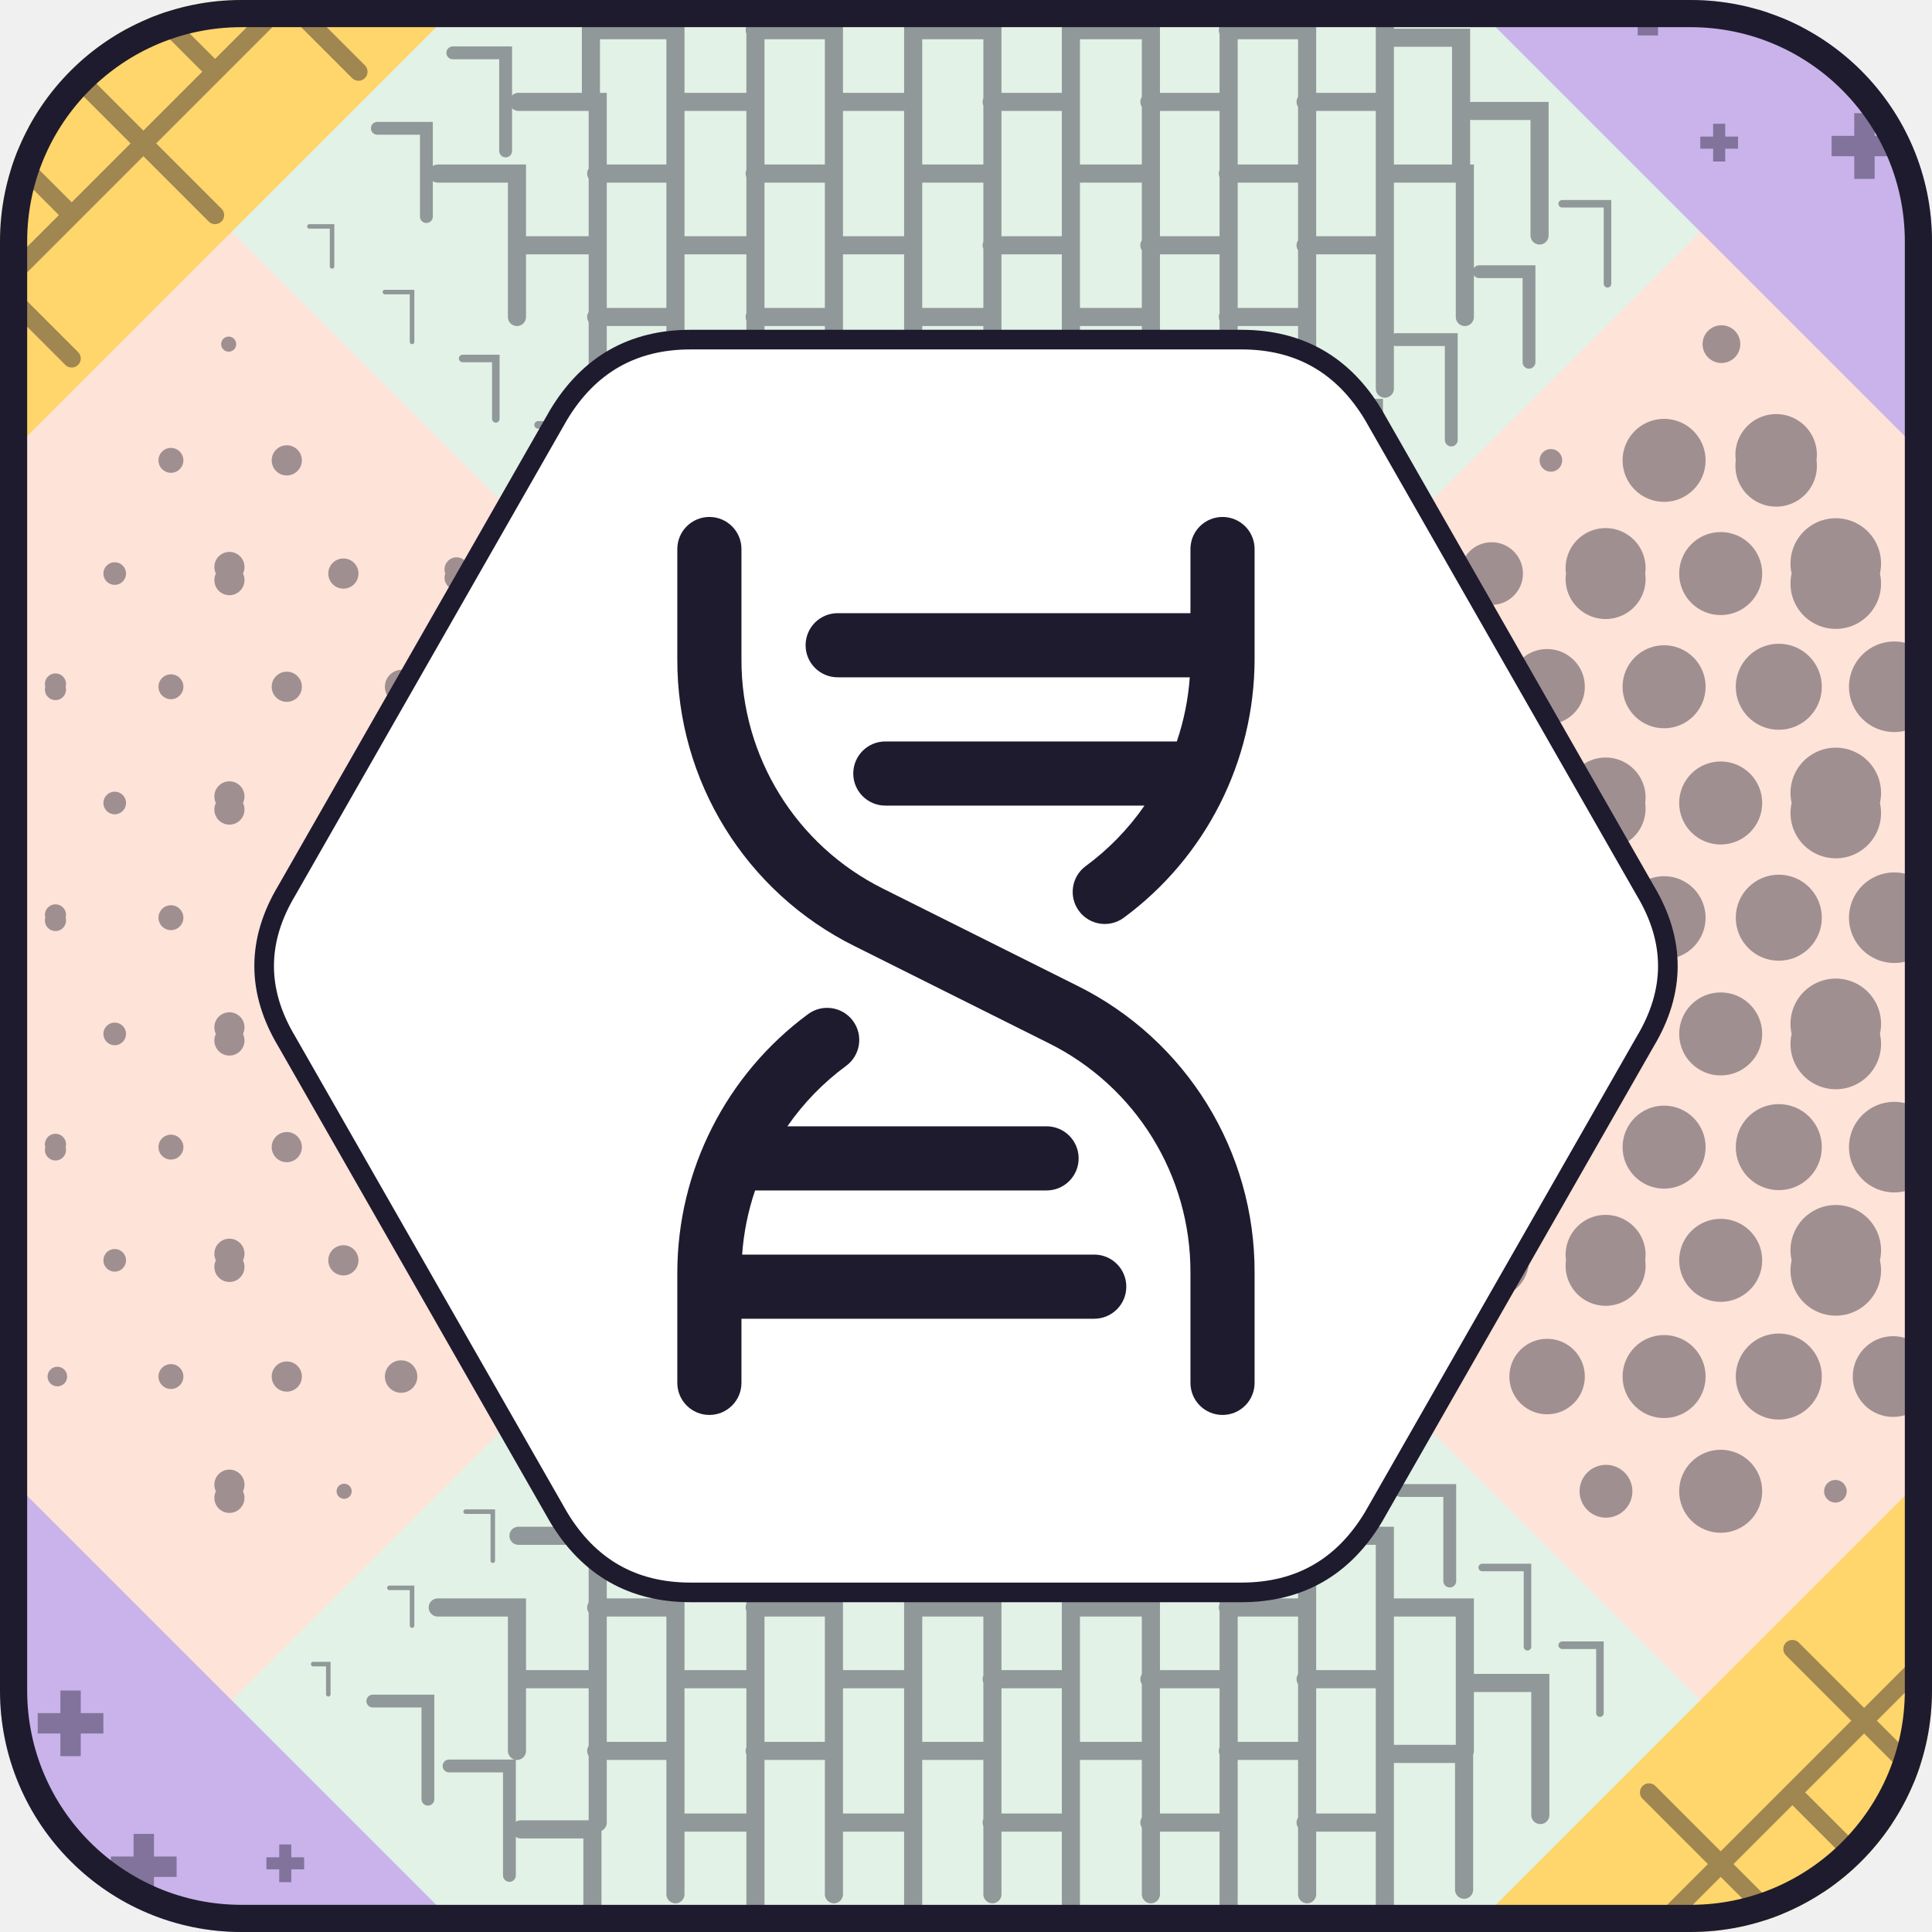
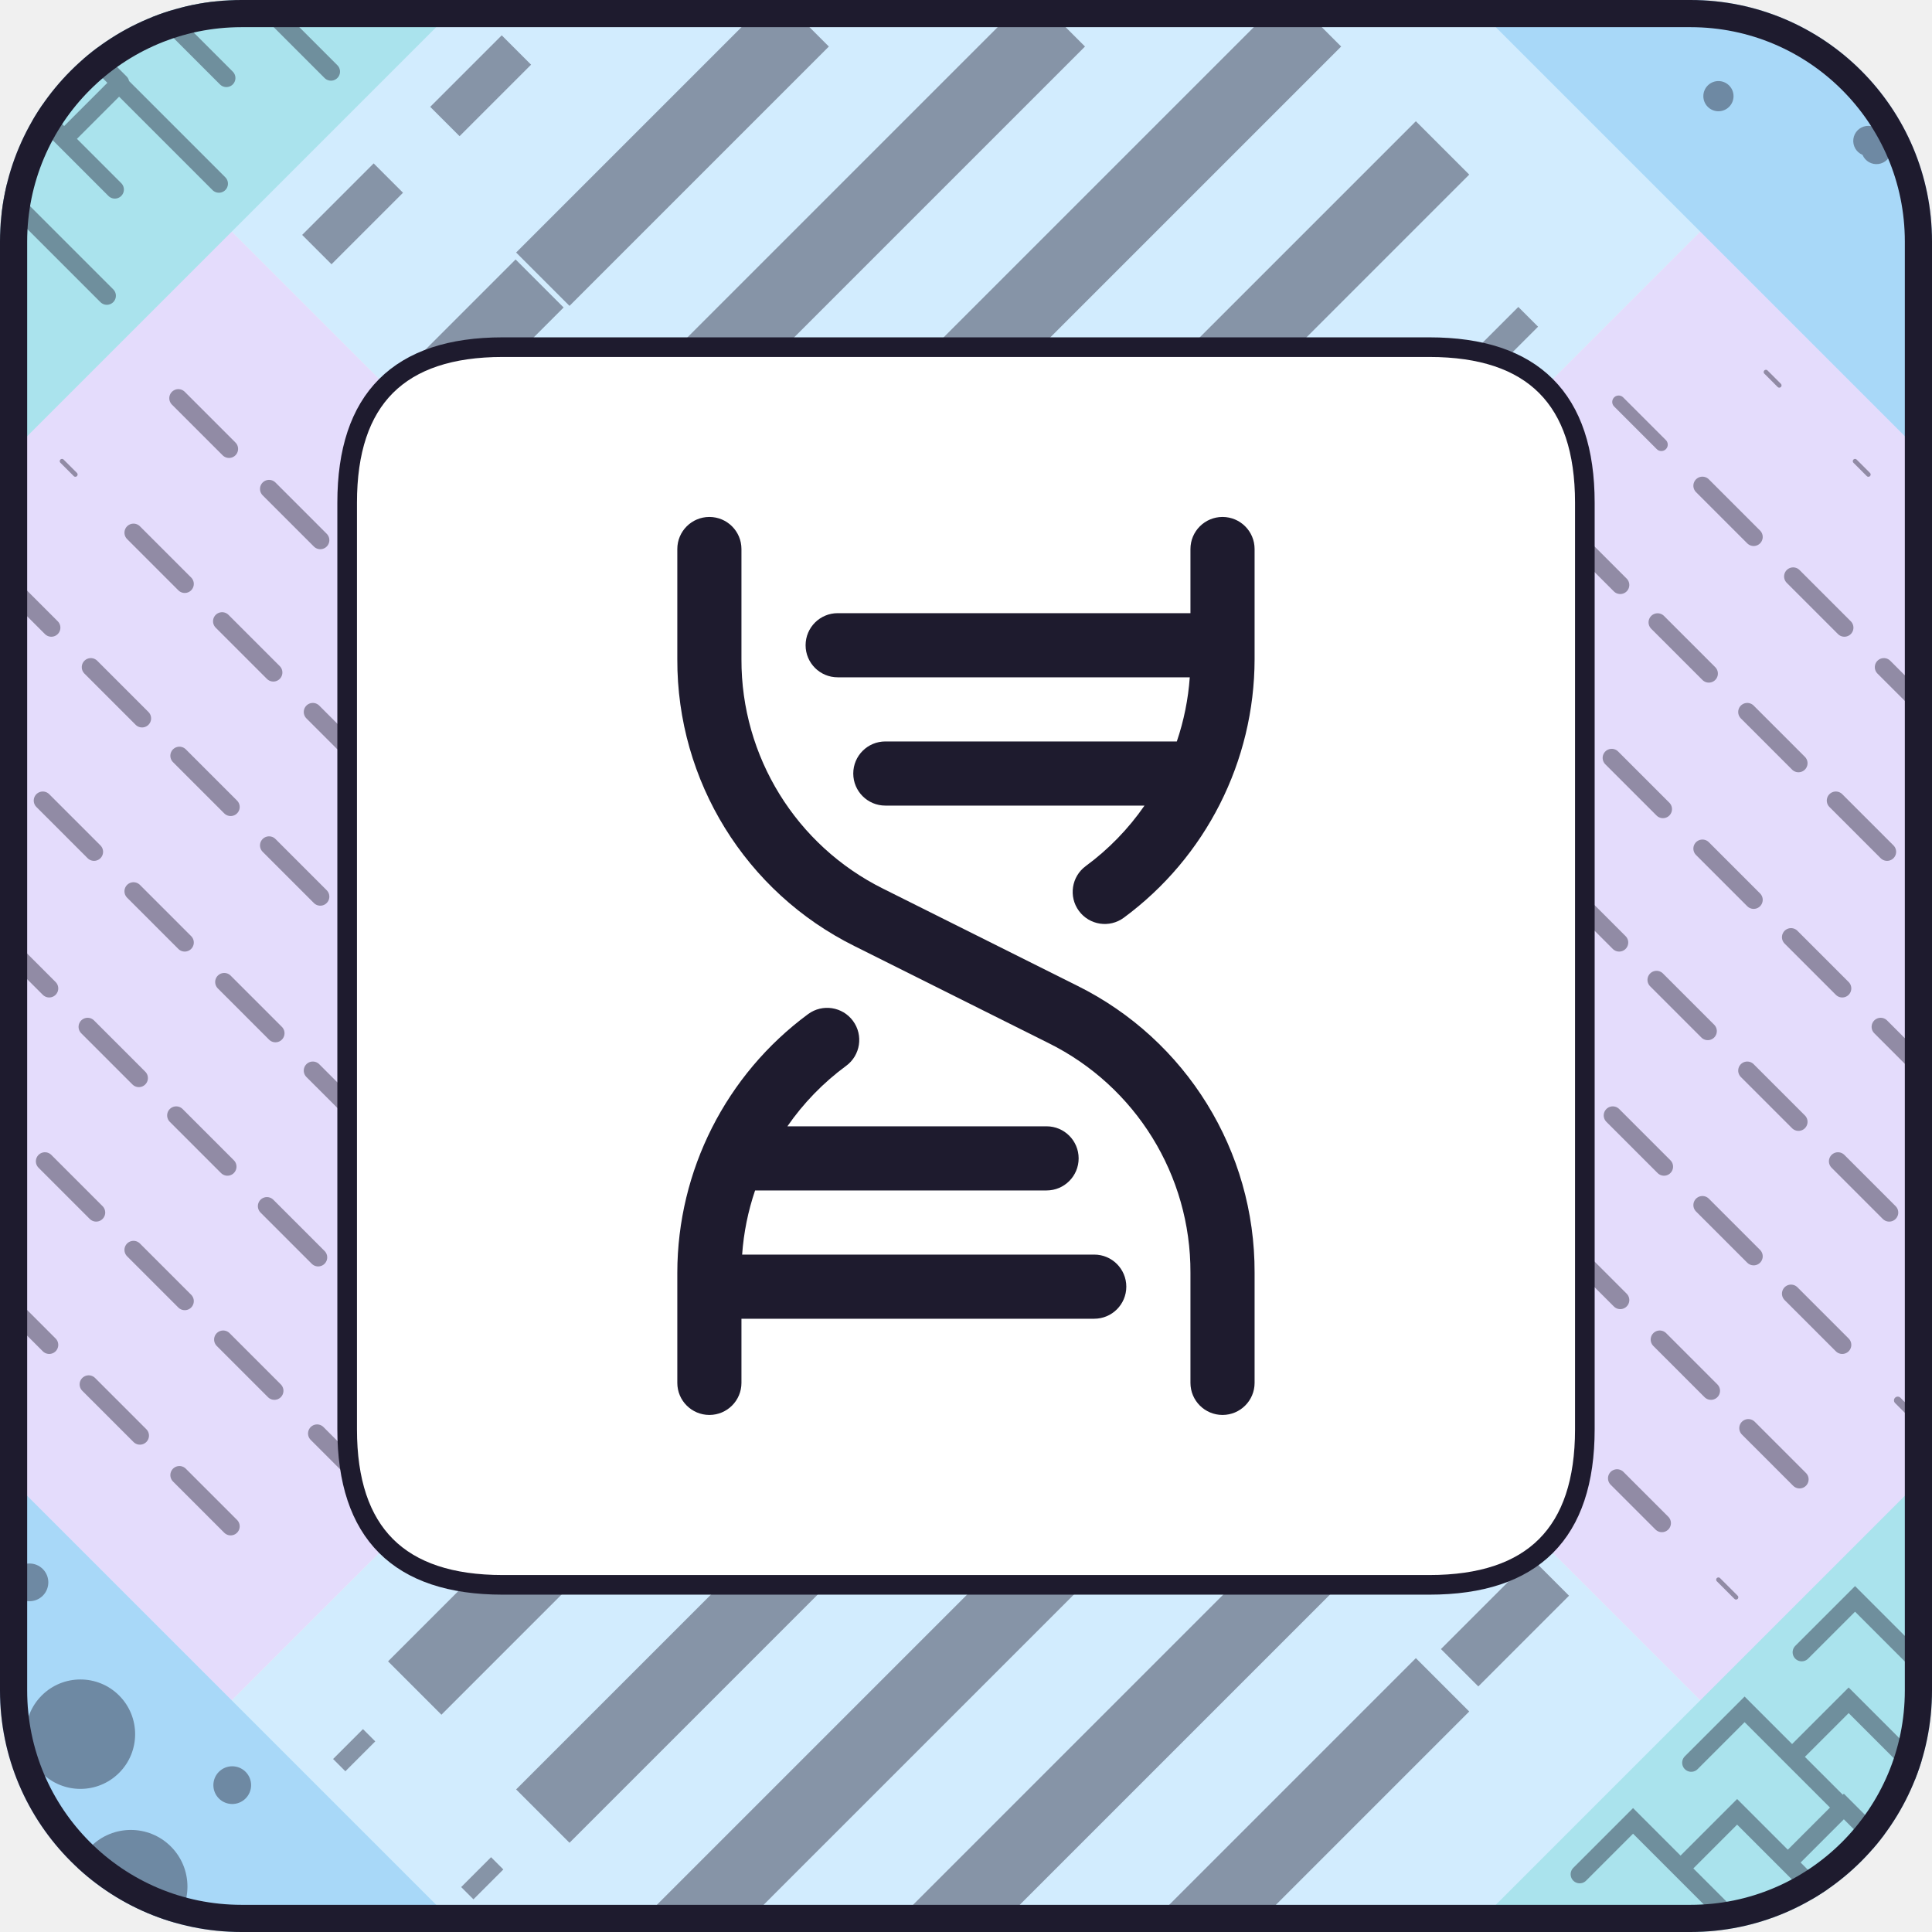
<svg xmlns="http://www.w3.org/2000/svg" viewBox="0 0 256 256" width="256" height="256" role="img">
  <defs>
    <clipPath id="tf">
      <rect width="256" height="256" rx="32.0" />
    </clipPath>
  </defs>
  <g clip-path="url(#tf)">
-     <path d="M0 0L256 0L128 128ZM256 256L0 256L128 128Z" fill="#E2F2E6" />
-     <path d="M256 0L256 256L128 128ZM0 256L0 0L128 128Z" fill="#FEE3D8" />
-     <path d="M0 0L61.4 0L0 61.4ZM256 256L194.6 256L256 194.6Z" fill="#FFD66B" />
-     <path d="M256 0L256 61.4L194.6 0ZM0 256L0 194.6L61.4 256Z" fill="#C9B3EA" />
-     <g transform="rotate(90 128 128)">
-       <path d="M14.7 61l0 -9l16.5 0M223 61.5l0 -9.6l17.5 0M5 72l0 -9.6l17.4 0M23 72.4l0 -10.5l19 0M213 72.4l0 -10.5l19 0M232.4 72l0 -10l18 0M-5.5 83l0 -10.5l19 0M13.5 83l0 -10.5l19 0M32.5 83l0 -10.5l19 0M203.5 83l0 -10.5l19 0M222.5 83l0 -10.5l19 0M241.5 83l0 -10.5l19 0M4 93.3l0 -10.5l19 0M23 93.3l0 -10.5l19 0M42 93.3l0 -10.5l19 0M194 93.3l0 -10.5l19 0M213 93.3l0 -10.5l19 0M232 93.3l0 -10.5l19 0M-5.5 103.7l0 -10.5l19 0M13.5 103.7l0 -10.5l19 0M32.5 103.7l0 -10.5l19 0M51.5 103.7l0 -10.5l19 0M184.5 103.7l0 -10.5l19 0M203.5 103.7l0 -10.5l19 0M222.5 103.7l0 -10.5l19 0M241.5 103.7l0 -10.5l19 0M4 114l0 -10.5l19 0M23 114l0 -10.5l19 0M42 114l0 -10.5l19 0M194 114l0 -10.5l19 0M213 114l0 -10.5l19 0M232 114l0 -10.5l19 0M-5.5 124.6l0 -10.5l19 0M13.5 124.6l0 -10.5l19 0M32.5 124.6l0 -10.5l19 0M51.5 124.6l0 -10.5l19 0M203.5 124.6l0 -10.5l19 0M222.5 124.6l0 -10.5l19 0M241.5 124.6l0 -10.5l19 0M4 135l0 -10.5l19 0M23 135l0 -10.5l19 0M42 135l0 -10.5l19 0M194 135l0 -10.5l19 0M213 135l0 -10.5l19 0M232 135l0 -10.5l19 0M-5.5 145.5l0 -10.5l19 0M13.5 145.5l0 -10.5l19 0M32.5 145.5l0 -10.5l19 0M51.5 145.5l0 -10.5l19 0M203.5 145.5l0 -10.5l19 0M222.5 145.5l0 -10.5l19 0M241.5 145.5l0 -10.5l19 0M4 156l0 -10.5l19 0M23 156l0 -10.5l19 0M42 156l0 -10.5l19 0M194 156l0 -10.5l19 0M213 156l0 -10.5l19 0M232 156l0 -10.5l19 0M-5.5 166.4l0 -10.5l19 0M13.5 166.4l0 -10.5l19 0M32.5 166.4l0 -10.5l19 0M51.5 166.4l0 -10.5l19 0M184.5 166.4l0 -10.5l19 0M203.5 166.4l0 -10.5l19 0M222.5 166.4l0 -10.5l19 0M241.5 166.4l0 -10.5l19 0M4 177l0 -10.5l19 0M23 177l0 -10.5l19 0M42 177l0 -10.5l19 0M194 177l0 -10.5l19 0M213 177l0 -10.5l19 0M232 177l0 -10.5l19 0M-4.4 186.7l0 -9l16.7 0M13.5 187.3l0 -10.5l19 0M32.5 187.3l0 -10.5l19 0M203.5 187.3l0 -10.5l19 0M222.5 187.3l0 -10.5l19 0M242.4 187l0 -9.5l17 0M23 198l0 -10.5l19 0M213 198l0 -10.5l19 0" fill="none" stroke="#909899" stroke-width="2.4" stroke-linecap="round" />
-       <path d="M36 60l0 -6.6l12 0M45 71l0 -7.3l13.3 0M197.5 70.4l0 -6.5l12 0M53.7 81.6l0 -8l14.6 0M187.4 81l0 -7.3l13 0M62.6 92.4l0 -8.7l16 0M177 92l0 -8l14.5 0M7 196l0 -7l13 0M234 196.5l0 -8l14.5 0M17 206l0 -6.5l11.7 0M225.4 206.6l0 -7.3l13 0" fill="none" stroke="#909899" stroke-width="1.7" stroke-linecap="round" />
-       <path d="M27 49l0 -6l10.6 0M218 49l0 -5l9 0M207.7 59.6l0 -6l10.5 0M65 174.6l0 -6l11 0M180 174l0 -5l9 0M56.3 184.7l0 -5l9.4 0M190 184.3l0 -4.3l8 0M47.5 194.7l0 -4.4l8 0" fill="none" stroke="#909899" stroke-width="1" stroke-linecap="round" />
-       <path d="M200.3 194.3l0 -3.6l6.5 0M38.7 205l0 -3.6l6.6 0M210.4 204.4l0 -3l5 0M30 215l0 -3l5.3 0M220.5 214.5l0 -2l4 0" fill="none" stroke="#909899" stroke-width="0.6" stroke-linecap="round" />
+     <path d="M0 0L256 0L128 128ZM256 256L0 256L128 128Z" fill="#D2ECFE" />
+     <path d="M256 0L256 256L128 128ZM0 256L0 0L128 128Z" fill="#E4DCFC" />
+     <path d="M0 0L61.4 0L0 61.4ZM256 256L194.6 256L256 194.6Z" fill="#AAE3ED" />
+     <path d="M256 0L256 61.4L194.6 0ZM0 256L0 194.6L61.4 256Z" fill="#A8D8F8" />
+     <g transform="rotate(45 128 128)">
+       <path d="M67 6.7l10 0l0 24.6l-10 0ZM91 6.7l10 0l0 24.6l-10 0ZM118 14.5l3.7 0l0 9l-3.7 0ZM43 30.7l10 0l0 24.6l-10 0ZM67 30.7l10 0l0 24.6l-10 0ZM91 30.7l10 0l0 24.6l-10 0ZM118 38.5l3.7 0l0 9l-3.7 0ZM19 54.7l10 0l0 24.6l-10 0ZM43 54.7l10 0l0 24.6l-10 0ZM67 54.7l10 0l0 24.6l-10 0ZM91 54.7l10 0l0 24.6l-10 0ZM-2.7 84.3l5.5 0l0 13.4l-5.5 0ZM19 78.7l10 0l0 24.6l-10 0ZM43 78.7l10 0l0 24.6l-10 0ZM67 78.7l10 0l0 24.6l-10 0ZM-2.7 108.3l5.5 0l0 13.4l-5.5 0ZM19.6 104l9 0l0 21.6l-9 0ZM43.6 104l9 0l0 21.6l-9 0ZM212.5 130.5l7 0l0 17l-7 0ZM236.5 130.5l7 0l0 17l-7 0ZM187 150.7l10 0l0 24.6l-10 0ZM211 150.7l10 0l0 24.6l-10 0ZM235 150.7l10 0l0 24.6l-10 0ZM163 174.7l10 0l0 24.6l-10 0ZM187 174.7l10 0l0 24.6l-10 0ZM211 174.7l10 0l0 24.6l-10 0ZM235 174.7l10 0l0 24.6l-10 0ZM139 198.7l10 0l0 24.6l-10 0ZM163 198.7l10 0l0 24.6l-10 0ZM187 198.7l10 0l0 24.6l-10 0ZM211 198.7l10 0l0 24.6l-10 0ZM139 222.7l10 0l0 24.6l-10 0ZM163 222.7l10 0l0 24.6l-10 0ZM187 222.7l10 0l0 24.6l-10 0ZM143 256l2.3 0l0 5.6l-2.3 0ZM167 256l2.3 0l0 5.6l-2.3 0Z" fill="#8694A7" />
    </g>
-     <path d="M29.3 45.6a1 1 0 1 0 2 0a1 1 0 1 0 -2 0M225.6 45.6a2.4 2.4 0 1 0 5 0a2.4 2.4 0 1 0 -5 0M21 61a1.6 1.6 0 1 0 3.3 0a1.6 1.6 0 1 0 -3.3 0M36 61a2 2 0 1 0 4 0a2 2 0 1 0 -4 0M204 61a1.4 1.4 0 1 0 3 0a1.4 1.4 0 1 0 -3 0M215 61a5.4 5.4 0 1 0 11 0a5.4 5.4 0 1 0 -11 0M230 61a5.4 5.4 0 1 0 10.7 0a5.4 5.4 0 1 0 -10.7 0M-1 76a1 1 0 1 0 2.4 0a1 1 0 1 0 -2.4 0M13.7 76a1.5 1.5 0 1 0 3 0a1.5 1.5 0 1 0 -3 0M28.6 76a2 2 0 1 0 3.6 0a2 2 0 1 0 -3.6 0M43.5 76a2 2 0 1 0 4 0a2 2 0 1 0 -4 0M59 76a1.6 1.6 0 1 0 3 0a1.6 1.6 0 1 0 -3 0M193.5 76a4 4 0 1 0 8.3 0a4 4 0 1 0 -8.3 0M207.5 76a5.3 5.3 0 1 0 10.5 0a5.3 5.3 0 1 0 -10.5 0M222.5 76a5.5 5.5 0 1 0 11 0a5.5 5.5 0 1 0 -11 0M237.4 76a6 6 0 1 0 11.7 0a6 6 0 1 0 -11.7 0M6 91a1.4 1.4 0 1 0 2.7 0a1.4 1.4 0 1 0 -2.7 0M21 91a1.6 1.6 0 1 0 3.3 0a1.6 1.6 0 1 0 -3.3 0M36 91a2 2 0 1 0 4 0a2 2 0 1 0 -4 0M51 91a2 2 0 1 0 4.5 0a2 2 0 1 0 -4.5 0M66 91a2.5 2.5 0 1 0 5 0a2.5 2.5 0 1 0 -5 0M185 91a5 5 0 1 0 9.7 0a5 5 0 1 0 -9.7 0M200 91a5 5 0 1 0 10 0a5 5 0 1 0 -10 0M215 91a5.4 5.4 0 1 0 11 0a5.4 5.4 0 1 0 -11 0M230 91a5.7 5.7 0 1 0 11.4 0a5.7 5.7 0 1 0 -11.4 0M245 91a6 6 0 1 0 12 0a6 6 0 1 0 -12 0M-1 106.4a1 1 0 1 0 2.4 0a1 1 0 1 0 -2.4 0M13.7 106.4a1.5 1.5 0 1 0 3 0a1.5 1.5 0 1 0 -3 0M28.6 106.4a2 2 0 1 0 3.6 0a2 2 0 1 0 -3.6 0M43.5 106.4a2 2 0 1 0 4 0a2 2 0 1 0 -4 0M58.4 106.4a2.4 2.4 0 1 0 4.7 0a2.4 2.4 0 1 0 -4.7 0M192.6 106.4a5 5 0 1 0 10 0a5 5 0 1 0 -10 0M207.5 106.4a5.3 5.3 0 1 0 10.5 0a5.3 5.3 0 1 0 -10.5 0M222.5 106.4a5.5 5.5 0 1 0 11 0a5.5 5.5 0 1 0 -11 0M237.4 106.4a6 6 0 1 0 11.7 0a6 6 0 1 0 -11.7 0M6 121.6a1.4 1.4 0 1 0 2.7 0a1.4 1.4 0 1 0 -2.7 0M21 121.6a1.6 1.6 0 1 0 3.3 0a1.6 1.6 0 1 0 -3.3 0M36 121.6a2 2 0 1 0 4 0a2 2 0 1 0 -4 0M51 121.6a2 2 0 1 0 4.5 0a2 2 0 1 0 -4.5 0M200 121.6a5 5 0 1 0 10 0a5 5 0 1 0 -10 0M215 121.6a5.4 5.4 0 1 0 11 0a5.4 5.4 0 1 0 -11 0M230 121.6a5.7 5.7 0 1 0 11.4 0a5.7 5.7 0 1 0 -11.4 0M245 121.6a6 6 0 1 0 12 0a6 6 0 1 0 -12 0M-1 137a1 1 0 1 0 2.4 0a1 1 0 1 0 -2.4 0M13.7 137a1.5 1.5 0 1 0 3 0a1.5 1.5 0 1 0 -3 0M28.6 137a2 2 0 1 0 3.6 0a2 2 0 1 0 -3.6 0M43.5 137a2 2 0 1 0 4 0a2 2 0 1 0 -4 0M58.4 137a2.4 2.4 0 1 0 4.7 0a2.4 2.4 0 1 0 -4.7 0M192.6 137a5 5 0 1 0 10 0a5 5 0 1 0 -10 0M207.5 137a5.3 5.3 0 1 0 10.5 0a5.3 5.3 0 1 0 -10.5 0M222.5 137a5.5 5.5 0 1 0 11 0a5.5 5.5 0 1 0 -11 0M237.4 137a6 6 0 1 0 11.7 0a6 6 0 1 0 -11.7 0M6 152a1.4 1.4 0 1 0 2.7 0a1.4 1.4 0 1 0 -2.7 0M21 152a1.6 1.6 0 1 0 3.3 0a1.6 1.6 0 1 0 -3.3 0M36 152a2 2 0 1 0 4 0a2 2 0 1 0 -4 0M51 152a2 2 0 1 0 4.5 0a2 2 0 1 0 -4.5 0M200 152a5 5 0 1 0 10 0a5 5 0 1 0 -10 0M215 152a5.4 5.4 0 1 0 11 0a5.4 5.4 0 1 0 -11 0M230 152a5.7 5.7 0 1 0 11.4 0a5.7 5.7 0 1 0 -11.4 0M245 152a6 6 0 1 0 12 0a6 6 0 1 0 -12 0M-1 167a1 1 0 1 0 2.4 0a1 1 0 1 0 -2.4 0M13.7 167a1.5 1.5 0 1 0 3 0a1.5 1.5 0 1 0 -3 0M28.6 167a2 2 0 1 0 3.6 0a2 2 0 1 0 -3.6 0M43.5 167a2 2 0 1 0 4 0a2 2 0 1 0 -4 0M58.4 167a2.4 2.4 0 1 0 4.7 0a2.4 2.4 0 1 0 -4.7 0M192.6 167a5 5 0 1 0 10 0a5 5 0 1 0 -10 0M207.5 167a5.3 5.3 0 1 0 10.5 0a5.3 5.3 0 1 0 -10.5 0M222.5 167a5.5 5.5 0 1 0 11 0a5.5 5.5 0 1 0 -11 0M237.4 167a6 6 0 1 0 11.7 0a6 6 0 1 0 -11.7 0M6.3 182.4a1.3 1.3 0 1 0 2.6 0a1.3 1.3 0 1 0 -2.6 0M21 182.4a1.6 1.6 0 1 0 3.3 0a1.6 1.6 0 1 0 -3.3 0M36 182.4a2 2 0 1 0 4 0a2 2 0 1 0 -4 0M51 182.4a2 2 0 1 0 4.3 0a2 2 0 1 0 -4.3 0M200 182.4a5 5 0 1 0 10 0a5 5 0 1 0 -10 0M215 182.4a5.4 5.4 0 1 0 11 0a5.4 5.4 0 1 0 -11 0M230 182.4a5.7 5.7 0 1 0 11.4 0a5.7 5.7 0 1 0 -11.4 0M245.5 182.4a5.3 5.3 0 1 0 10.7 0a5.3 5.3 0 1 0 -10.7 0M28.6 197.6a2 2 0 1 0 3.6 0a2 2 0 1 0 -3.6 0M44.6 197.6a1 1 0 1 0 2 0a1 1 0 1 0 -2 0M209.3 197.6a3.5 3.5 0 1 0 7 0a3.5 3.5 0 1 0 -7 0M222.5 197.6a5.5 5.5 0 1 0 11 0a5.5 5.5 0 1 0 -11 0M241.7 197.6a1.5 1.5 0 1 0 3 0a1.5 1.5 0 1 0 -3 0" fill="#A08F91" />
-     <path d="M-9.5 -9.5l19 19M-9.5 9.5l19 -19M9.5 -9.5l19 19M9.5 9.5l19 -19M28.5 -9.5l19 19M28.5 9.5l19 -19M-9.5 9.5l19 19M-9.5 28.5l19 -19M9.5 9.5l19 19M9.5 28.5l19 -19M-9.5 28.5l19 19M-9.5 47.5l19 -19M237.5 218.5l19 19M237.5 237.5l19 -19M218.5 237.5l19 19M218.5 256.5l19 -19M237.5 237.5l19 19M237.5 256.5l19 -19" fill="none" stroke="#A08751" stroke-width="2.4" stroke-linecap="round" />
-     <path d="M217 -4l2.7 0l0 3l3 0l0 2.7l-3 0l0 3l-2.7 0l0 -3l-3 0l0 -2.7l3 0ZM236 -4l2.7 0l0 3l3 0l0 2.7l-3 0l0 3l-2.7 0l0 -3l-3 0l0 -2.7l3 0ZM227 16.4l1.6 0l0 1.7l1.7 0l0 1.6l-1.7 0l0 1.7l-1.6 0l0 -1.7l-1.7 0l0 -1.6l1.7 0ZM245.7 15l2.7 0l0 3l3 0l0 2.7l-3 0l0 3l-2.7 0l0 -3l-3 0l0 -2.7l3 0ZM-1 206.4l1.6 0l0 1.7l1.7 0l0 1.6l-1.7 0l0 1.7l-1.6 0l0 -1.7l-1.7 0l0 -1.6l1.7 0ZM8 224l2.7 0l0 3l3 0l0 2.7l-3 0l0 3l-2.7 0l0 -3l-3 0l0 -2.7l3 0ZM-1.3 243l2.7 0l0 3l3 0l0 2.7l-3 0l0 3l-2.7 0l0 -3l-3 0l0 -2.7l3 0ZM17.7 243l2.7 0l0 3l3 0l0 2.7l-3 0l0 3l-2.7 0l0 -3l-3 0l0 -2.7l3 0ZM37 244.4l1.6 0l0 1.7l1.7 0l0 1.6l-1.7 0l0 1.7l-1.6 0l0 -1.7l-1.7 0l0 -1.6l1.7 0Z" fill="#81739B" />
+     <g transform="rotate(45 128 128)">
+       <path d="M152 14l9.6 0M169 14l9.6 0M186 14l9.6 0M144 31l9.6 0M160.6 31l9.6 0M177.4 31l9.6 0M194 31l9.6 0M152 48l9.6 0M169 48l9.6 0M186 48l9.6 0M202.6 48l9.6 0M219.4 48l9.6 0M144 64.6l9.6 0M160.6 64.6l9.6 0M177.4 64.6l9.6 0M194 64.6l9.6 0M211 64.6l9.6 0M228 64.6l9.6 0M186 81.4l9.6 0M202.6 81.4l9.6 0M219.4 81.4l9.6 0M236 81.4l9.6 0M194 98l9.6 0M211 98l9.6 0M228 98l9.6 0M244.6 98l9.6 0M203 115l8.4 0M220 115l8.4 0M237 115l8.4 0M1 148.6l9.5 0M18 148.6l9.6 0M34.6 148.6l9.6 0M51.4 148.6l9.6 0M9.4 165.4l9.6 0M26 165.4l9.6 0M43 165.4l9.6 0M60 165.4l9.6 0M1 182l9.6 0M18 182l9.6 0M34.6 182l9.6 0M51.4 182l9.6 0M68 182l9.6 0M85 182l9.6 0M26 199l9.6 0M43 199l9.6 0M60 199l9.6 0M76.6 199l9.6 0M93.4 199l9.6 0M111 199l8.4 0M34.6 216l9.6 0M51.4 216l9.6 0M68 216l9.6 0M85 216l9.6 0M102 216l9.6 0M60 232.6l9.6 0M76.6 232.6l9.6 0M93.4 232.6l9.6 0M111 232.6l8.4 0M68 249.4l9.6 0M85 249.4l9.6 0M102 249.4l9.6 0" fill="none" stroke="#918BA5" stroke-width="2.4" stroke-linecap="round" />
+       <path d="M136.3 14l8 0M136.3 48l8 0" fill="none" stroke="#918BA5" stroke-width="1.7" stroke-linecap="round" />
+       <path d="M256 81.4l4 0" fill="none" stroke="#918BA5" stroke-width="1" stroke-linecap="round" />
+       <path d="M147.3 -2.6l2.5 0M164 -2.6l2.5 0M256 115l3.3 0M-4 165.4l2.5 0" fill="none" stroke="#918BA5" stroke-width="0.6" stroke-linecap="round" />
+     </g>
+     <g transform="rotate(45 128 128)">
+       <path d="M-34 114l0 -10.3l18.7 0M270.6 114l0 -10l18 0M-43.5 124.6l0 -10.5l19 0M279.5 124.6l0 -10.5l19 0M-53 135l0 -10.5l19 0M-34 135l0 -10.3l18.7 0M270.6 134.7l0 -10l18 0M289 135l0 -10.5l19 0M-43.5 145.5l0 -10.5l19 0M279.5 145.5l0 -10.5l19 0M-34 156l0 -10.3l18.7 0M270.6 155.6l0 -10l18 0" fill="none" stroke="#6F8F9D" stroke-width="2.4" stroke-linecap="round" />
+     </g>
+     <g transform="rotate(135 128 128)">
+       <path d="M-26 100.6a2 2 0 1 0 4 0a2 2 0 1 0 -4 0M-35.7 120a2 2 0 1 0 3.7 0a2 2 0 1 0 -3.7 0M271 120a2.5 2.5 0 1 0 5 0a2.5 2.5 0 1 0 -5 0M285 120a7.4 7.4 0 1 0 15 0a7.4 7.4 0 1 0 -15 0M-26 139a2 2 0 1 0 4 0a2 2 0 1 0 -4 0M275.7 139a7 7 0 1 0 14.5 0a7 7 0 1 0 -14.5 0M271 158a2.5 2.5 0 1 0 5 0a2.5 2.5 0 1 0 -5 0" fill="#6E89A3" />
+     </g>
  </g>
-   <path d="M218 118Q224 128 218 138L182 201Q176 211 164.5 211L91.5 211Q80 211 74 201L38 138Q32 128 38 118L74 55Q80 45 91.5 45L164.5 45Q176 45 182 55Z" fill="#FFFFFF" stroke="#1E1B2E" stroke-width="2.6" stroke-linejoin="round" />
+   <path d="M46 66.6Q46 46 66.6 46L189.4 46Q210 46 210 66.6L210 189.4Q210 210 189.4 210L66.6 210Q46 210 46 189.4Z" fill="#FFFFFF" stroke="#1E1B2E" stroke-width="2.6" stroke-linejoin="round" />
  <g transform="translate(60 60) scale(0.5312)">
    <path d="M200,204.5V232a8,8,0,0,1-16,0V204.5a63.67,63.67,0,0,0-35.38-57.25l-48.4-24.19A79.58,79.58,0,0,1,56,51.5V24a8,8,0,0,1,16,0V51.5a63.67,63.67,0,0,0,35.38,57.25l48.4,24.19A79.58,79.58,0,0,1,200,204.5ZM160,200H72.17a63.59,63.59,0,0,1,3.23-16h72.71a8,8,0,0,0,0-16H83.46a63.71,63.71,0,0,1,14.65-15.08A8,8,0,1,0,88.64,140,80.27,80.27,0,0,0,56,204.5V232a8,8,0,0,0,16,0V216h88a8,8,0,0,0,0-16ZM192,16a8,8,0,0,0-8,8V40H96a8,8,0,0,0,0,16h87.83a63.59,63.59,0,0,1-3.23,16H107.89a8,8,0,1,0,0,16h64.65a63.71,63.71,0,0,1-14.65,15.08,8,8,0,0,0,9.47,12.9A80.27,80.27,0,0,0,200,51.5V24A8,8,0,0,0,192,16Z" fill="#1E1B2E" />
  </g>
  <rect x="1.8" y="1.8" width="252.4" height="252.4" rx="30.2" fill="none" stroke="#1E1B2E" stroke-width="3.6" />
</svg>
